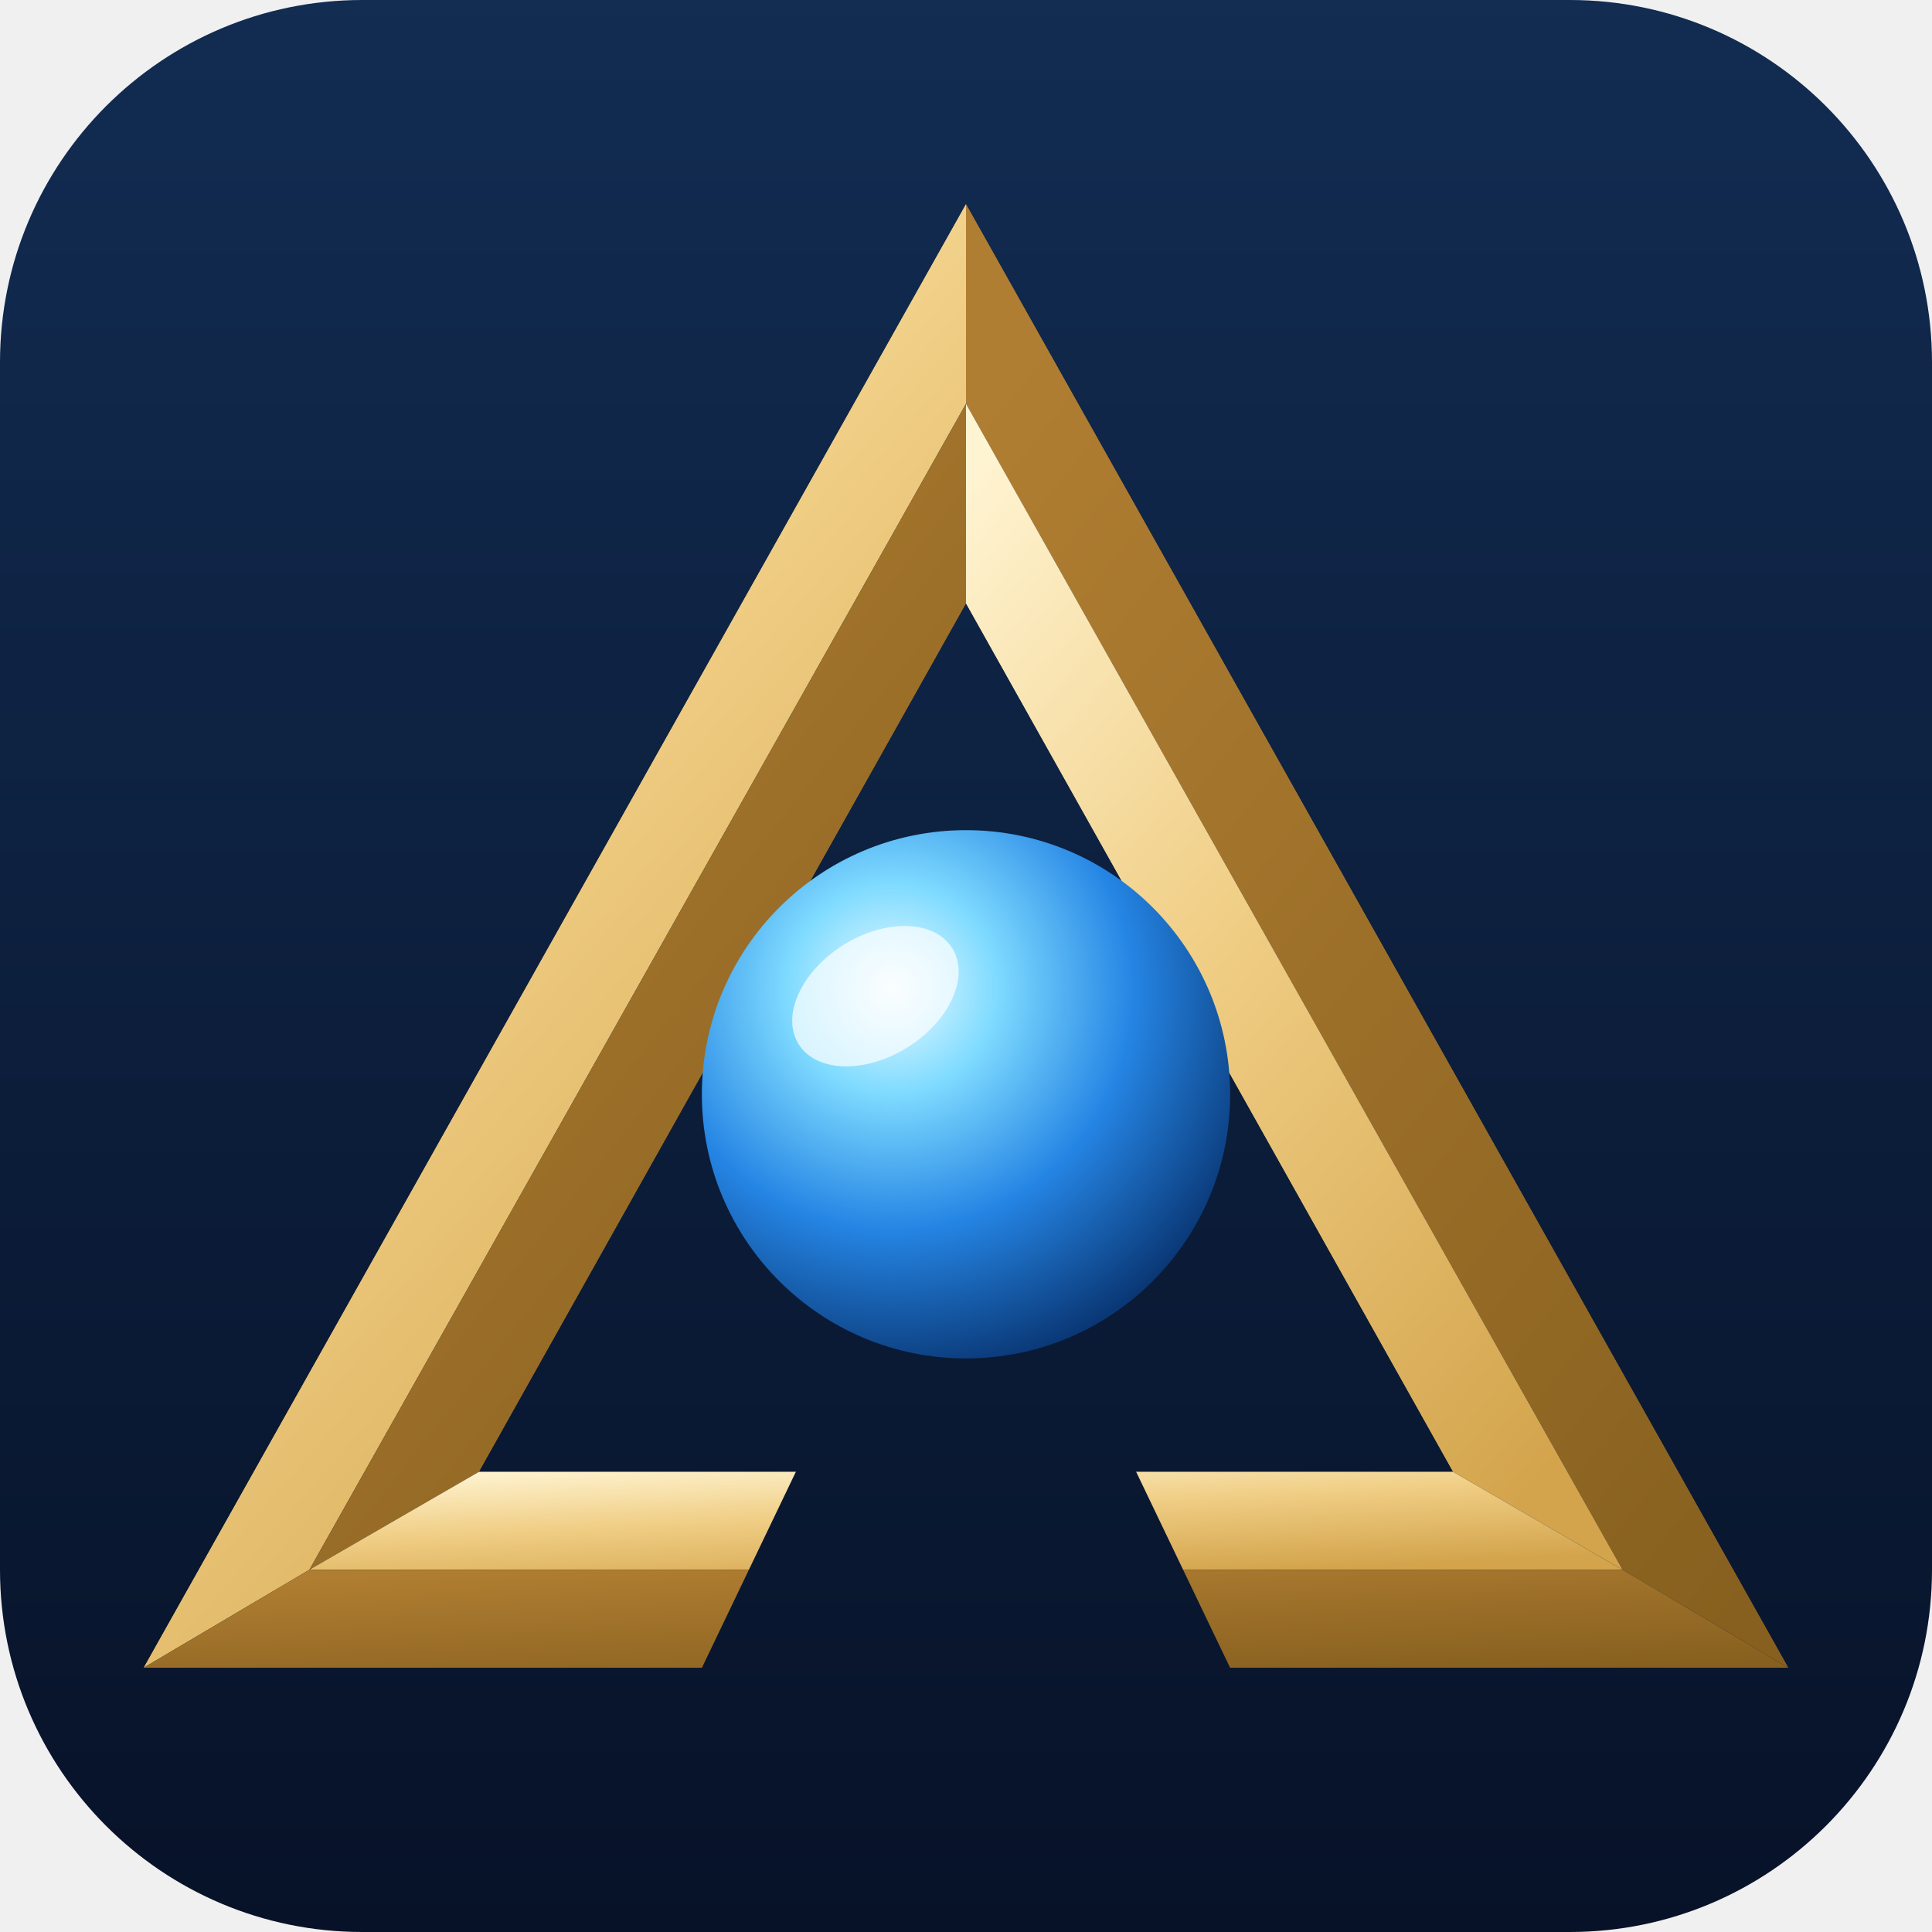
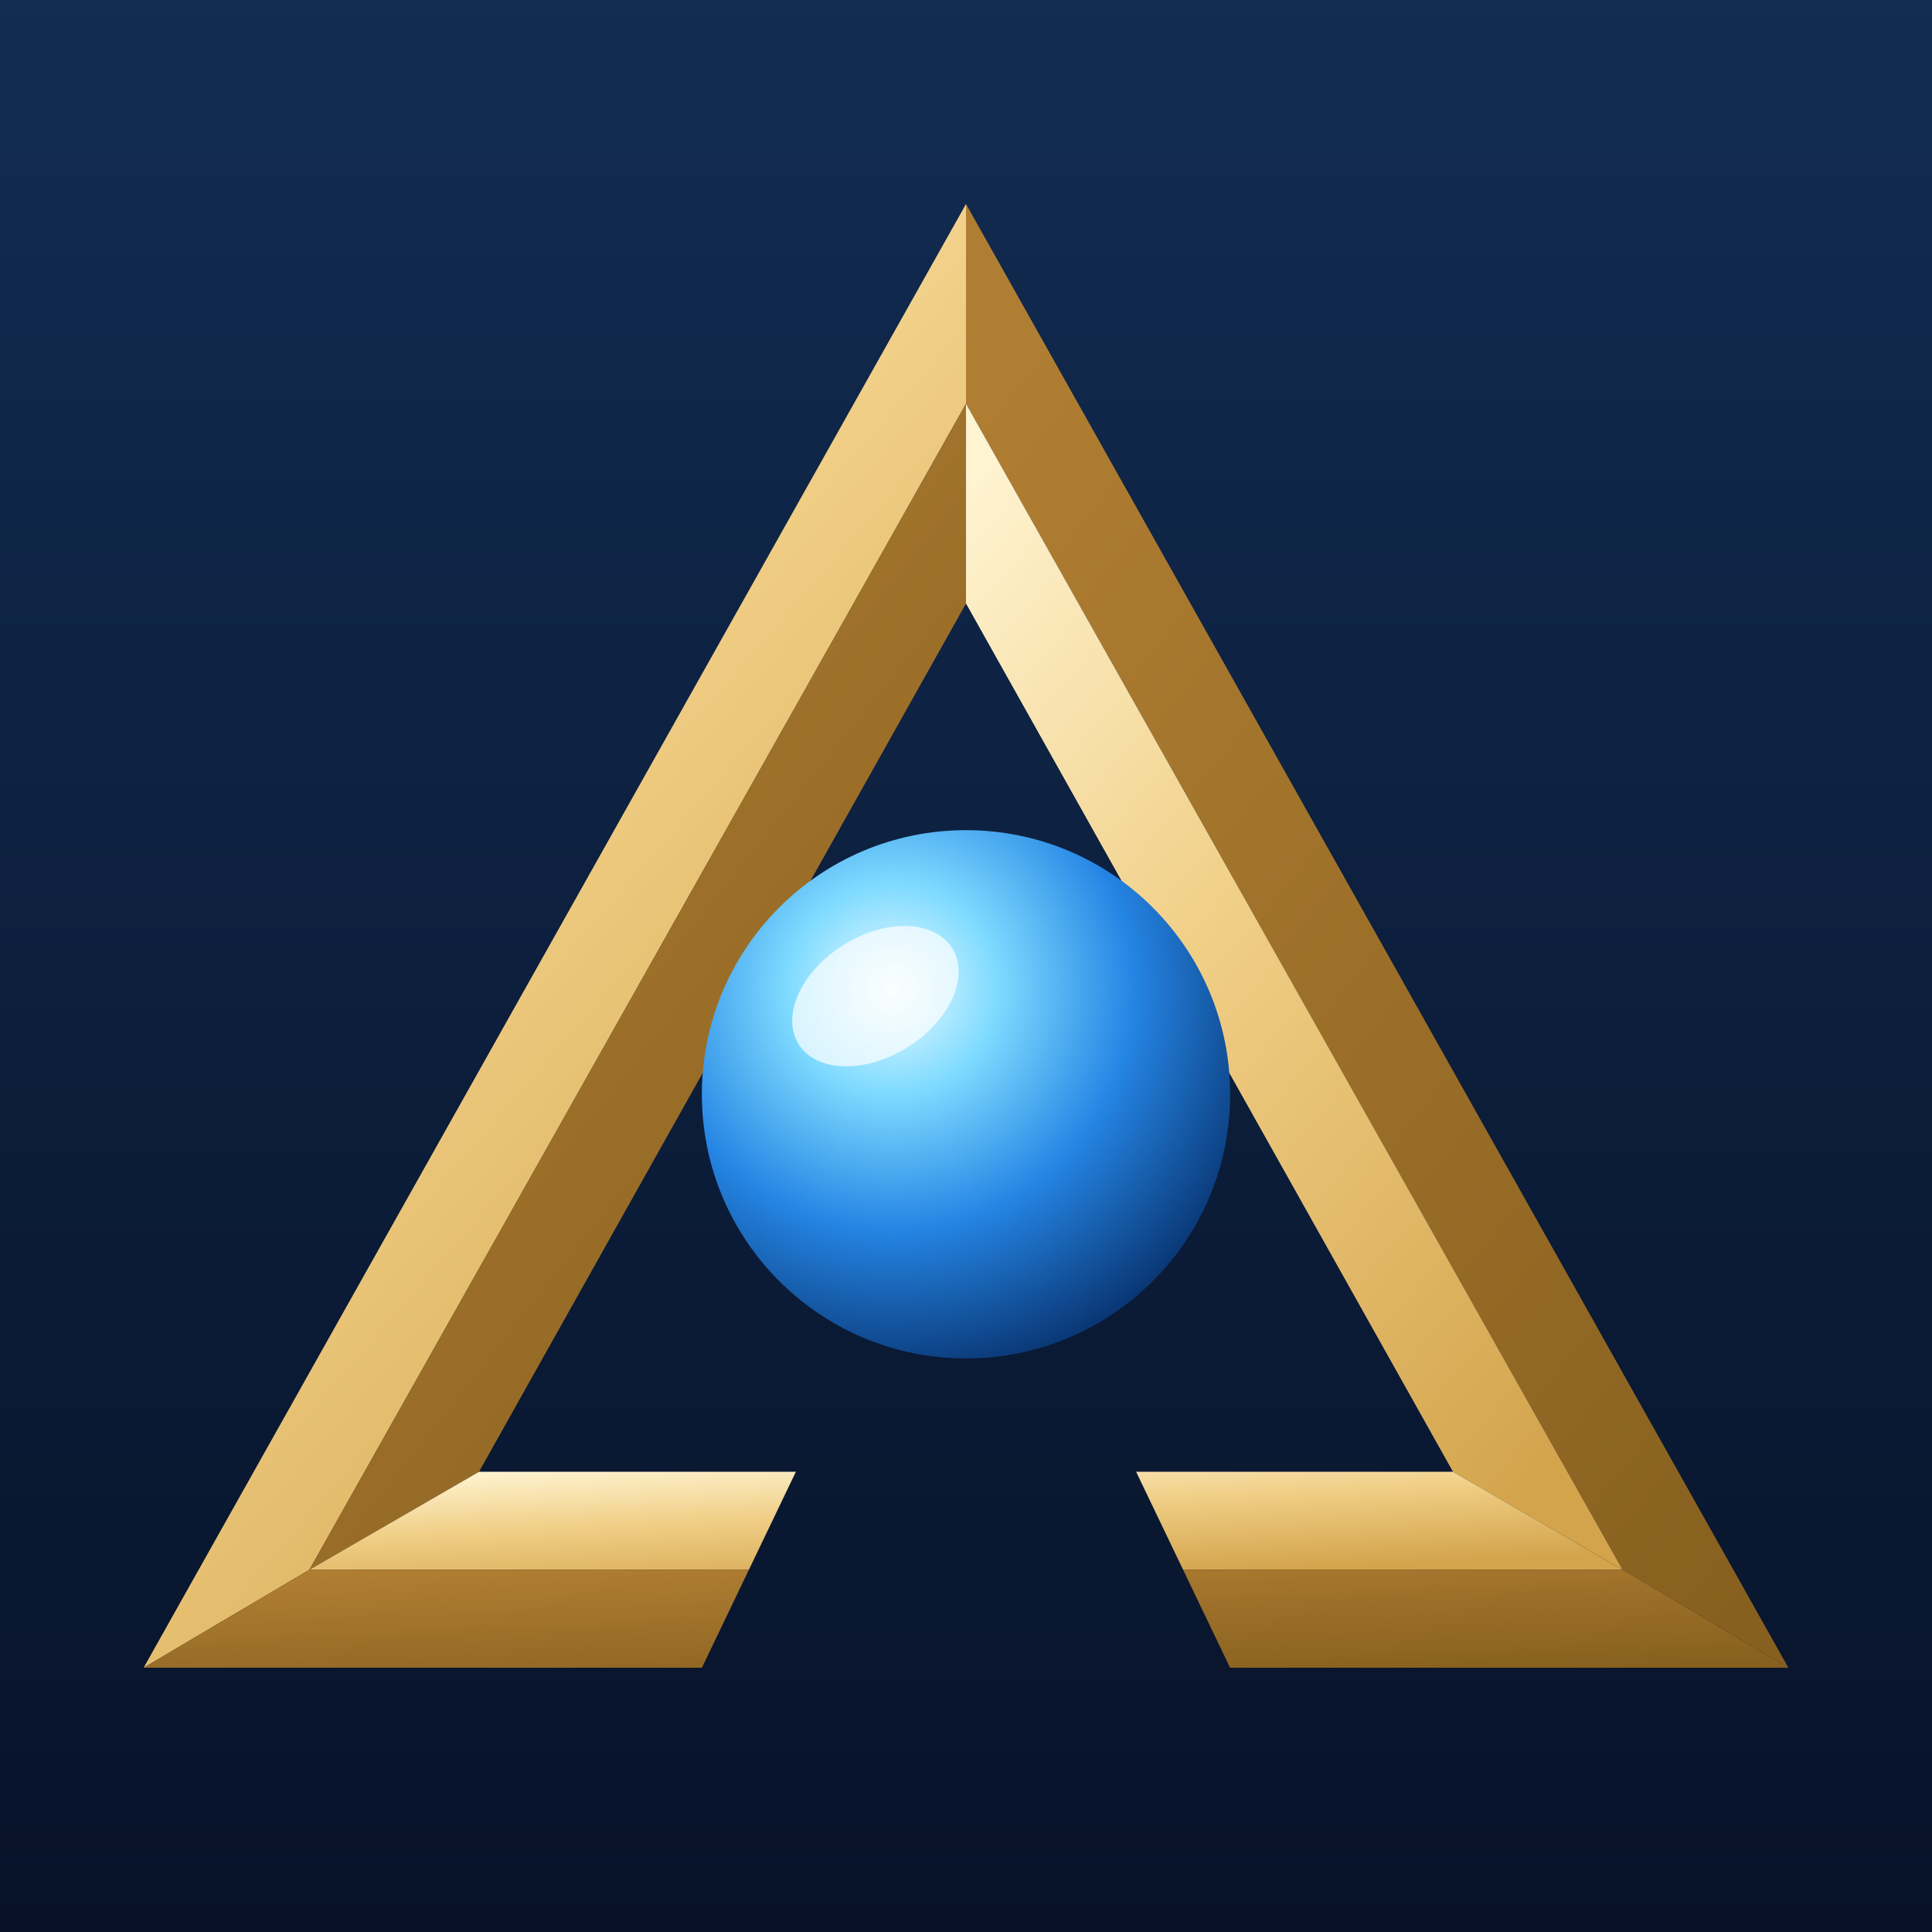
<svg xmlns="http://www.w3.org/2000/svg" viewBox="0 0 512 512" width="512" height="512" role="img" aria-label="Aurixa Systems">
  <defs>
    <linearGradient id="axc-field" x1="0" y1="0" x2="0" y2="1">
      <stop offset="0%" stop-color="#122C52" />
      <stop offset="100%" stop-color="#071228" />
    </linearGradient>
    <linearGradient id="axc-gold-lit" x1="0.1" y1="0" x2="0.75" y2="1">
      <stop offset="0%" stop-color="#FFF4D2" />
      <stop offset="45%" stop-color="#F0CE85" />
      <stop offset="100%" stop-color="#D3A44C" />
    </linearGradient>
    <linearGradient id="axc-gold-shade" x1="0.2" y1="0" x2="0.9" y2="1">
      <stop offset="0%" stop-color="#B07E32" />
      <stop offset="100%" stop-color="#87601F" />
    </linearGradient>
    <radialGradient id="axc-orb" cx="36%" cy="30%" r="76%">
      <stop offset="0%" stop-color="#EFFCFF" />
      <stop offset="26%" stop-color="#7FDBFF" />
      <stop offset="60%" stop-color="#2585E4" />
      <stop offset="100%" stop-color="#08326E" />
    </radialGradient>
    <mask id="axc-delta">
      <rect width="512" height="512" fill="#000000" />
      <path d="M256 54 L474 442 L38 442 Z" fill="#FFFFFF" />
      <path d="M256 160 L385 390 L127 390 Z" fill="#000000" />
      <path d="M256 296 L326 442 L186 442 Z" fill="#000000" />
    </mask>
  </defs>
-   <rect width="512" height="512" rx="96" fill="url(#axc-field)" />
+   <rect width="512" height="512" fill="url(#axc-field)" />
  <g mask="url(#axc-delta)">
    <path d="M256 54 L256 107 L82 416 L38 442 Z" fill="url(#axc-gold-lit)" />
    <path d="M256 107 L256 160 L127 390 L82 416 Z" fill="url(#axc-gold-shade)" />
    <path d="M256 54 L474 442 L430 416 L256 107 Z" fill="url(#axc-gold-shade)" />
    <path d="M256 107 L430 416 L385 390 L256 160 Z" fill="url(#axc-gold-lit)" />
    <path d="M82 416 L430 416 L385 390 L127 390 Z" fill="url(#axc-gold-lit)" />
    <path d="M38 442 L474 442 L430 416 L82 416 Z" fill="url(#axc-gold-shade)" />
  </g>
  <circle cx="256" cy="290" r="70" fill="url(#axc-orb)" />
  <ellipse cx="232" cy="264" rx="24" ry="16" fill="#FFFFFF" opacity="0.7" transform="rotate(-32 232 264)" />
</svg>
